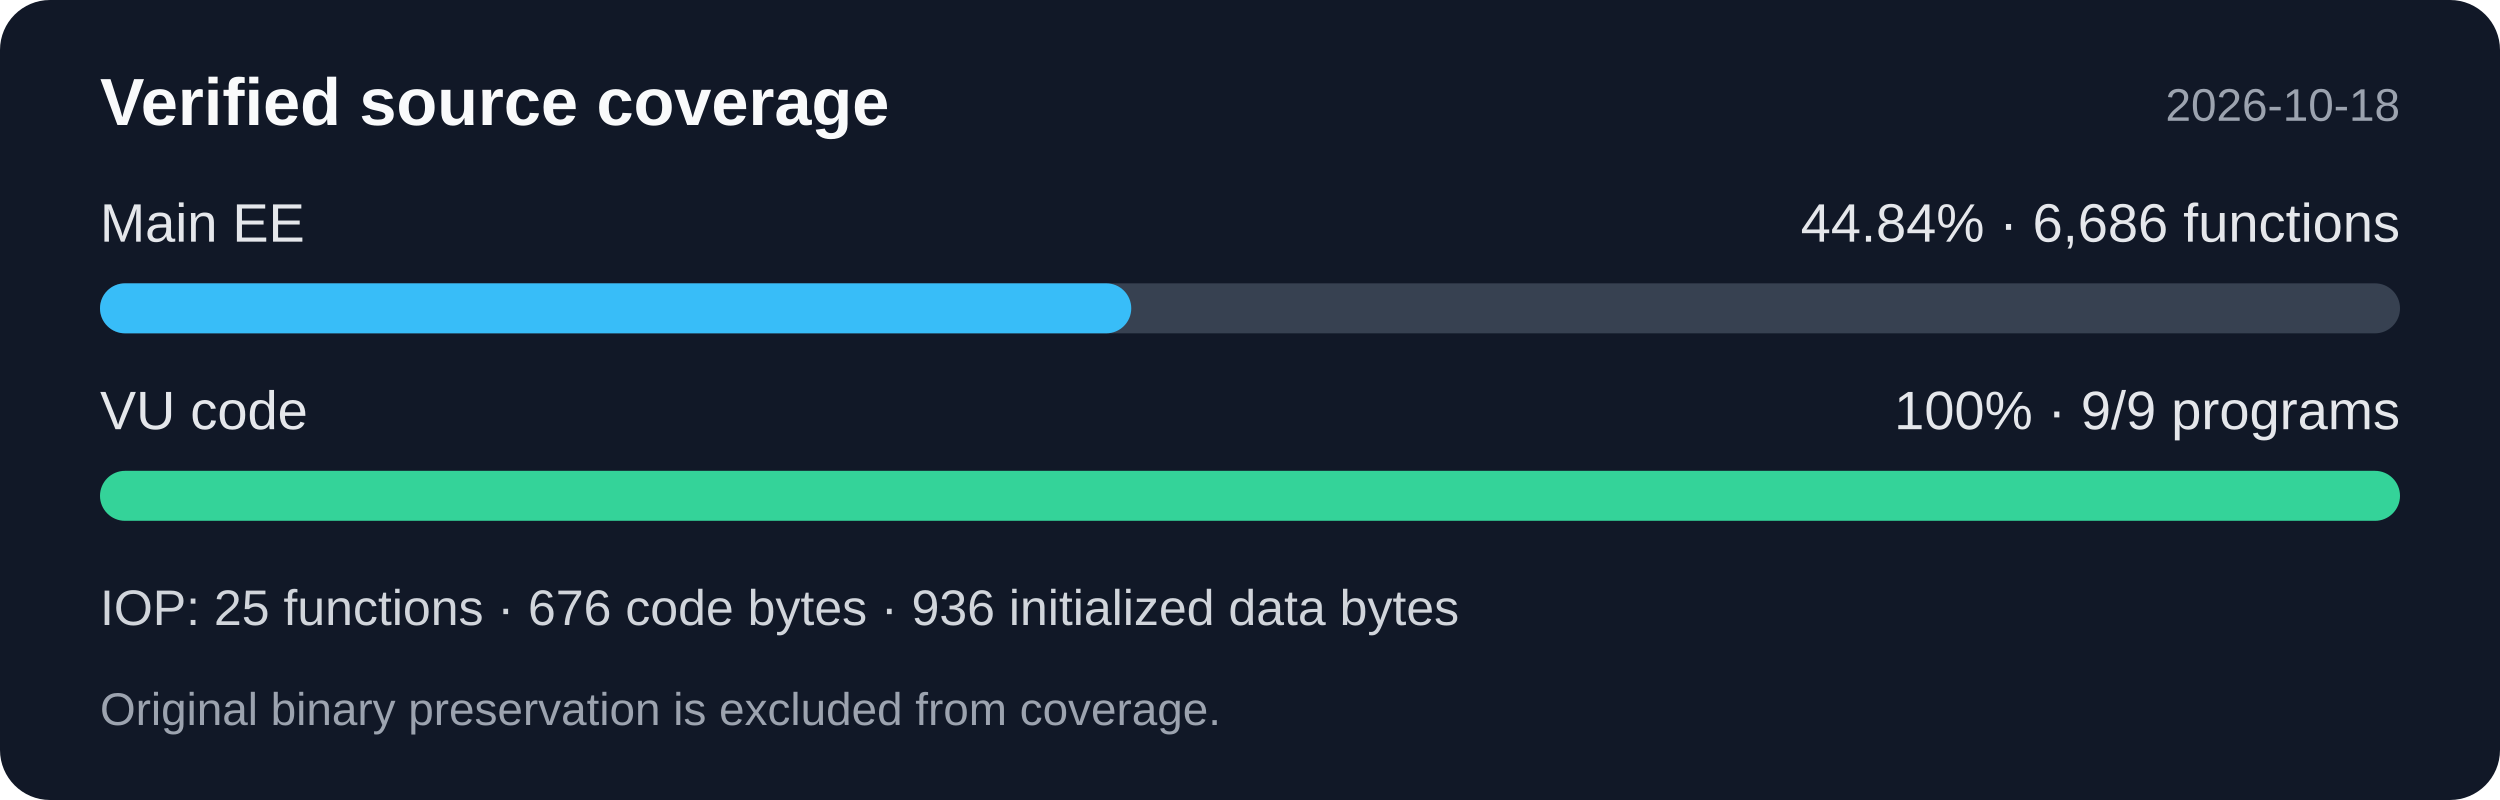
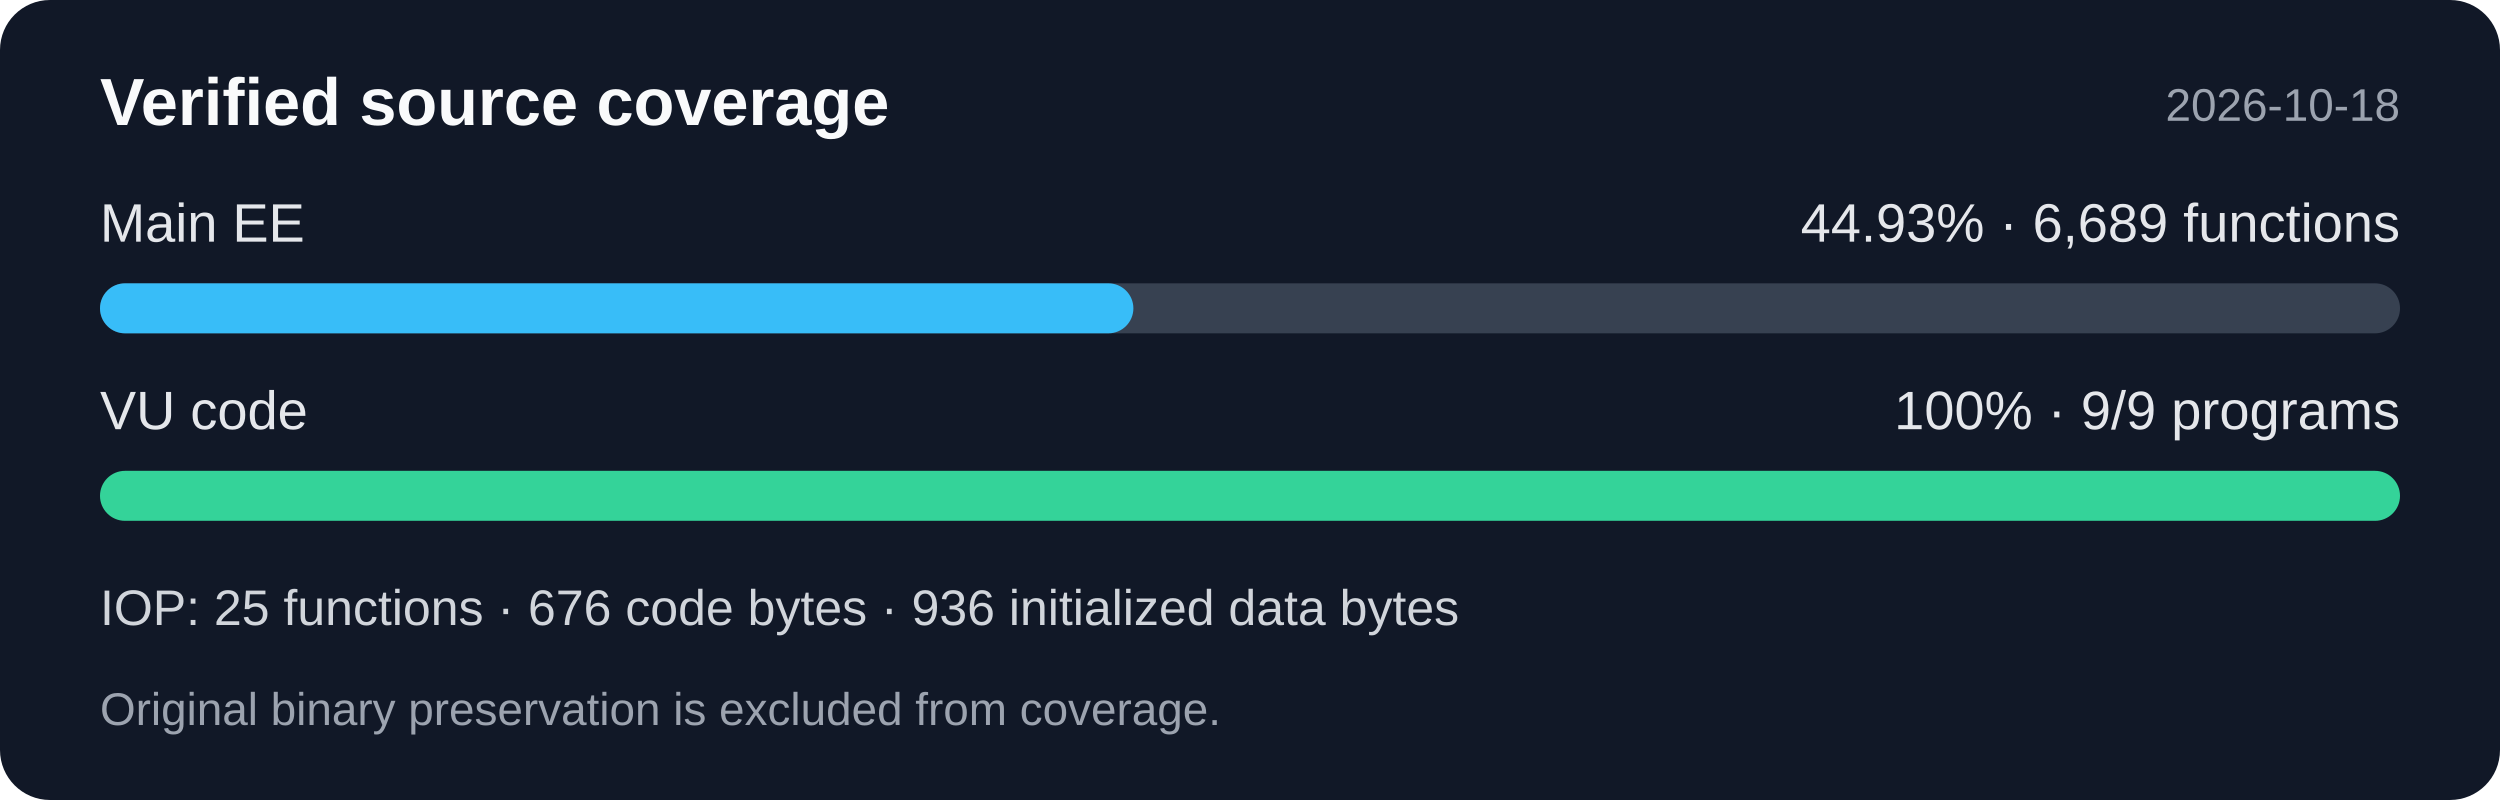
<svg xmlns="http://www.w3.org/2000/svg" width="600" height="192" viewBox="0 0 600 192" role="img" aria-labelledby="title desc">
  <rect width="600" height="192" rx="12" fill="#111827" />
  <g font-family="Segoe UI,Arial,sans-serif">
    <text x="24" y="30" fill="#f9fafb" font-size="16" font-weight="600">Verified source coverage</text>
    <text x="576" y="29" fill="#9ca3af" font-size="11" text-anchor="end">2026-10-18</text>
    <text x="24" y="58" fill="#e5e7eb" font-size="13">Main EE</text>
-     <text x="576" y="58" fill="#e5e7eb" font-size="13" text-anchor="end">44.84% · 6,686 functions</text>
+     <text x="576" y="58" fill="#e5e7eb" font-size="13" text-anchor="end">44.93% · 6,689 functions</text>
    <rect x="24" y="68" width="552" height="12" rx="6" fill="#374151" />
-     <rect x="24" y="68" width="247.501" height="12" rx="6" fill="#38bdf8" />
+     <rect x="24" y="68" width="248.013" height="12" rx="6" fill="#38bdf8" />
    <text x="24" y="103" fill="#e5e7eb" font-size="13">VU code</text>
    <text x="576" y="103" fill="#e5e7eb" font-size="13" text-anchor="end">100% · 9/9 programs</text>
    <rect x="24" y="113" width="552" height="12" rx="6" fill="#34d399" />
    <text x="24" y="150" fill="#d1d5db" font-size="12">IOP: 25 functions · 676 code bytes · 936 initialized data bytes</text>
    <text x="24" y="174" fill="#9ca3af" font-size="11">Original binary preservation is excluded from coverage.</text>
  </g>
</svg>
